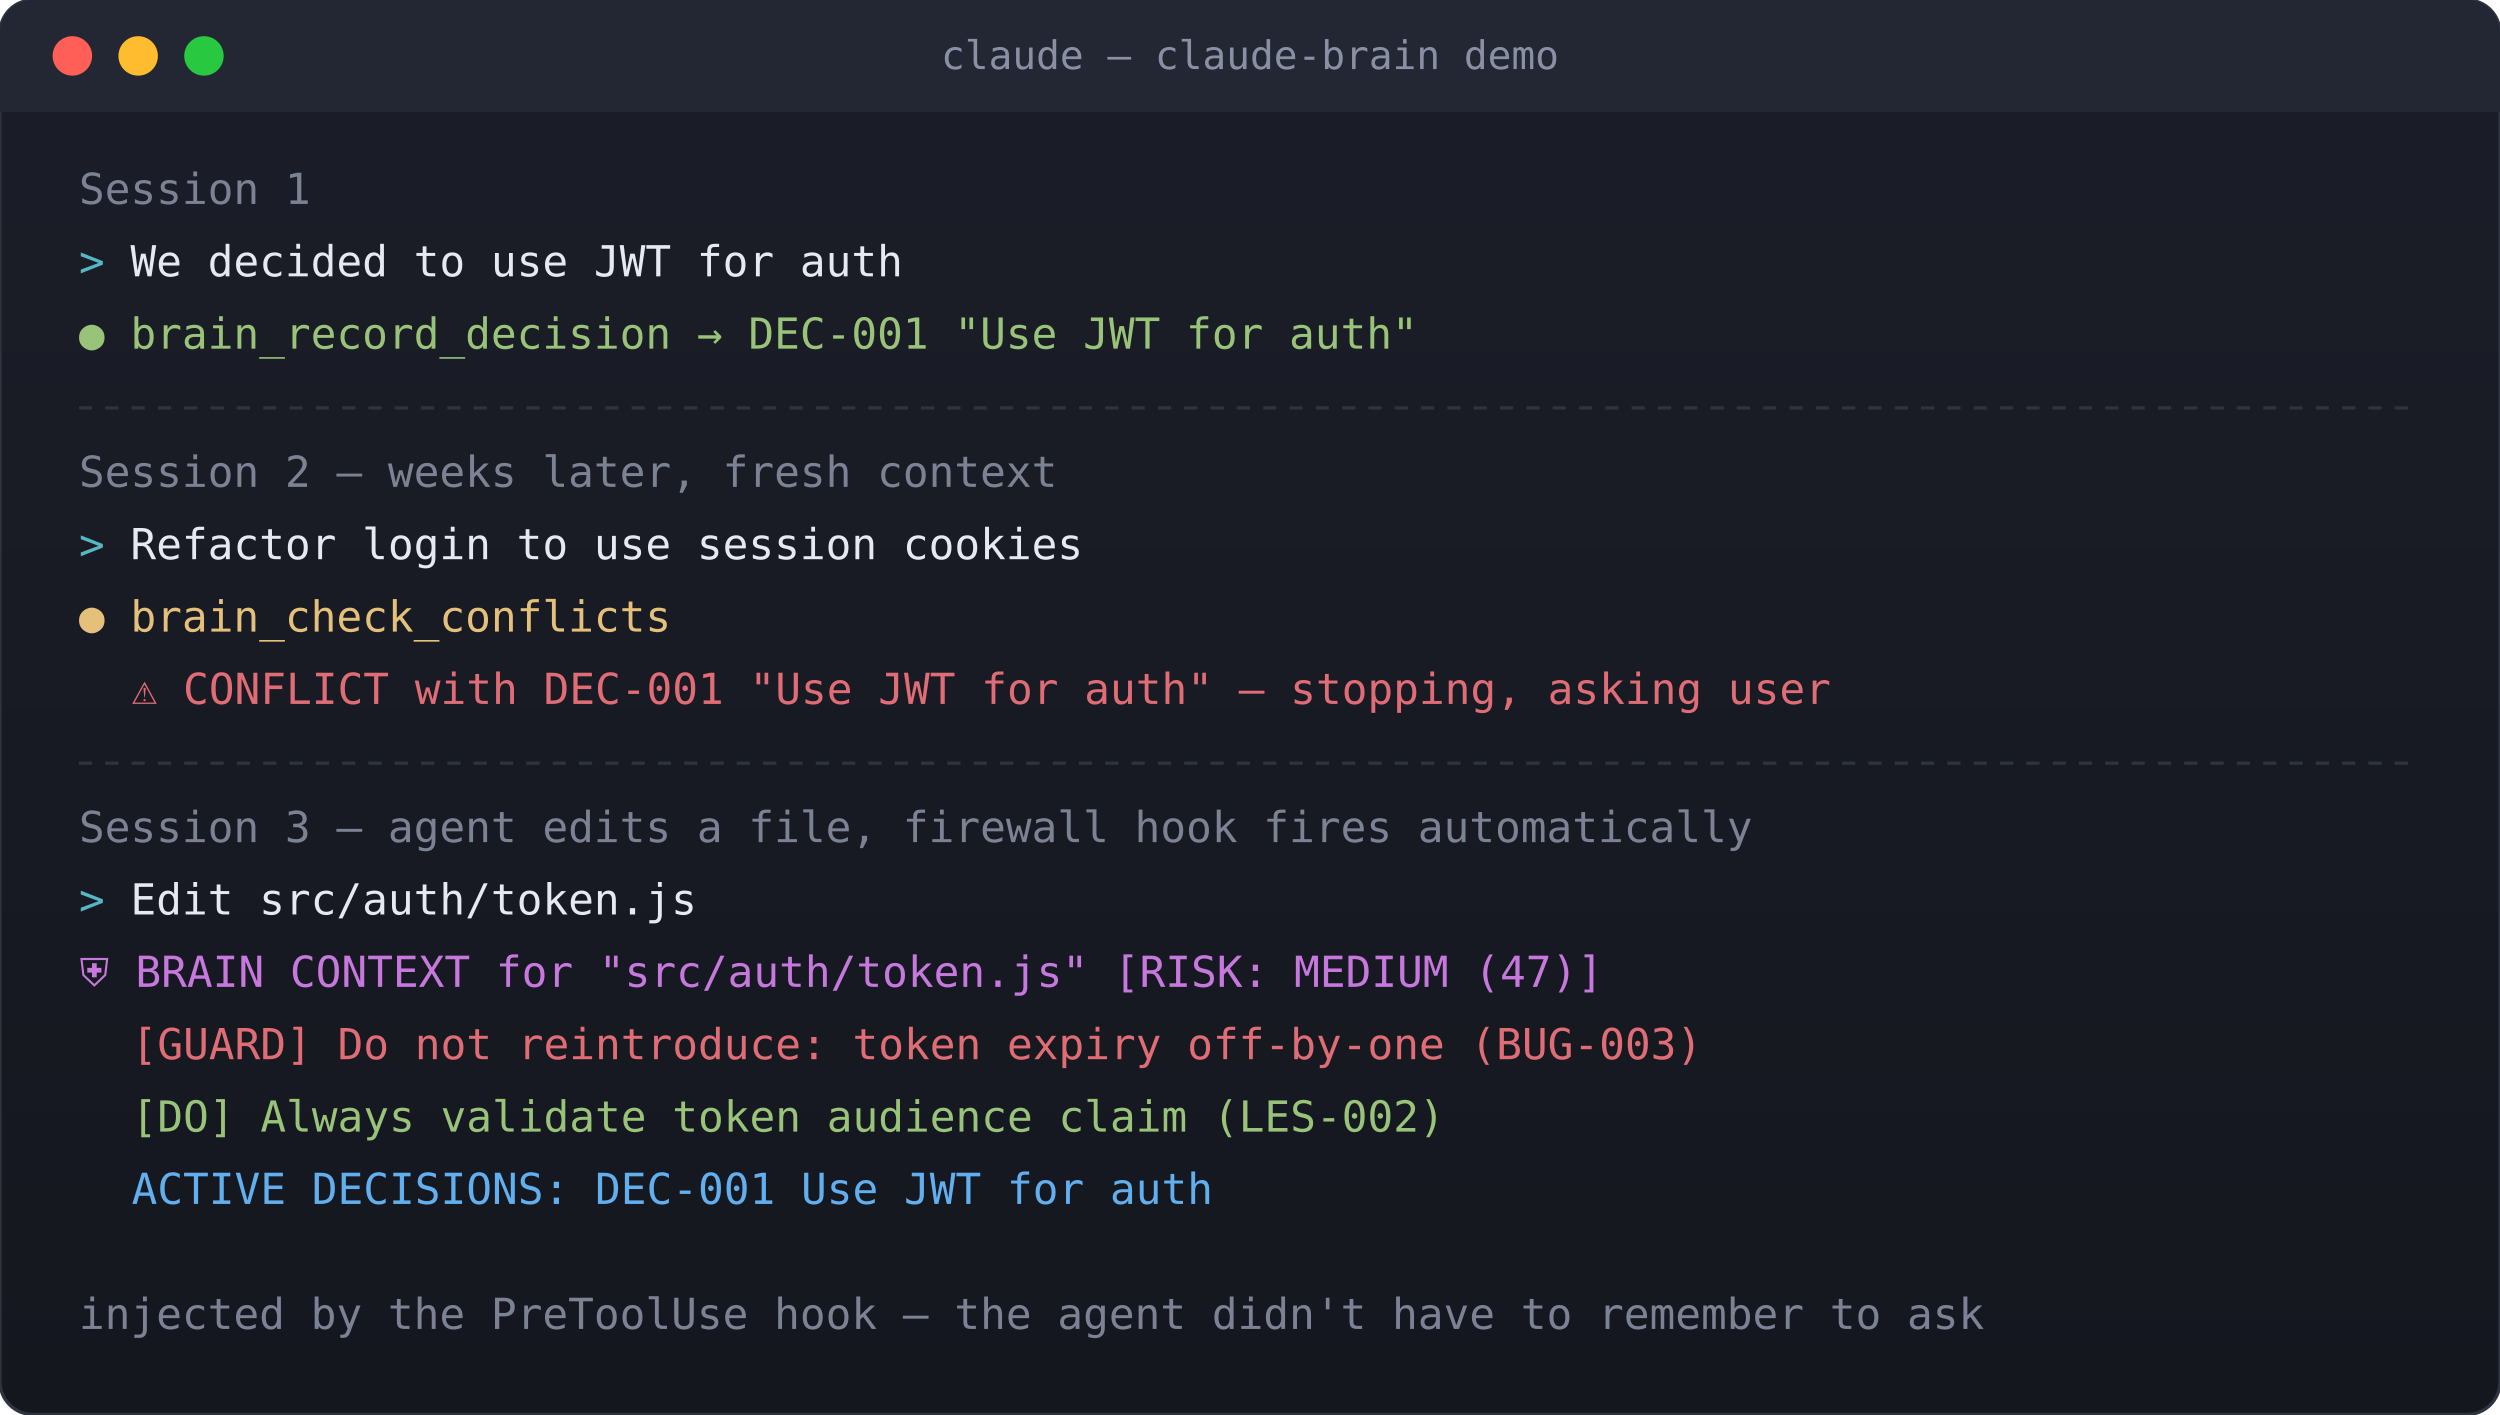
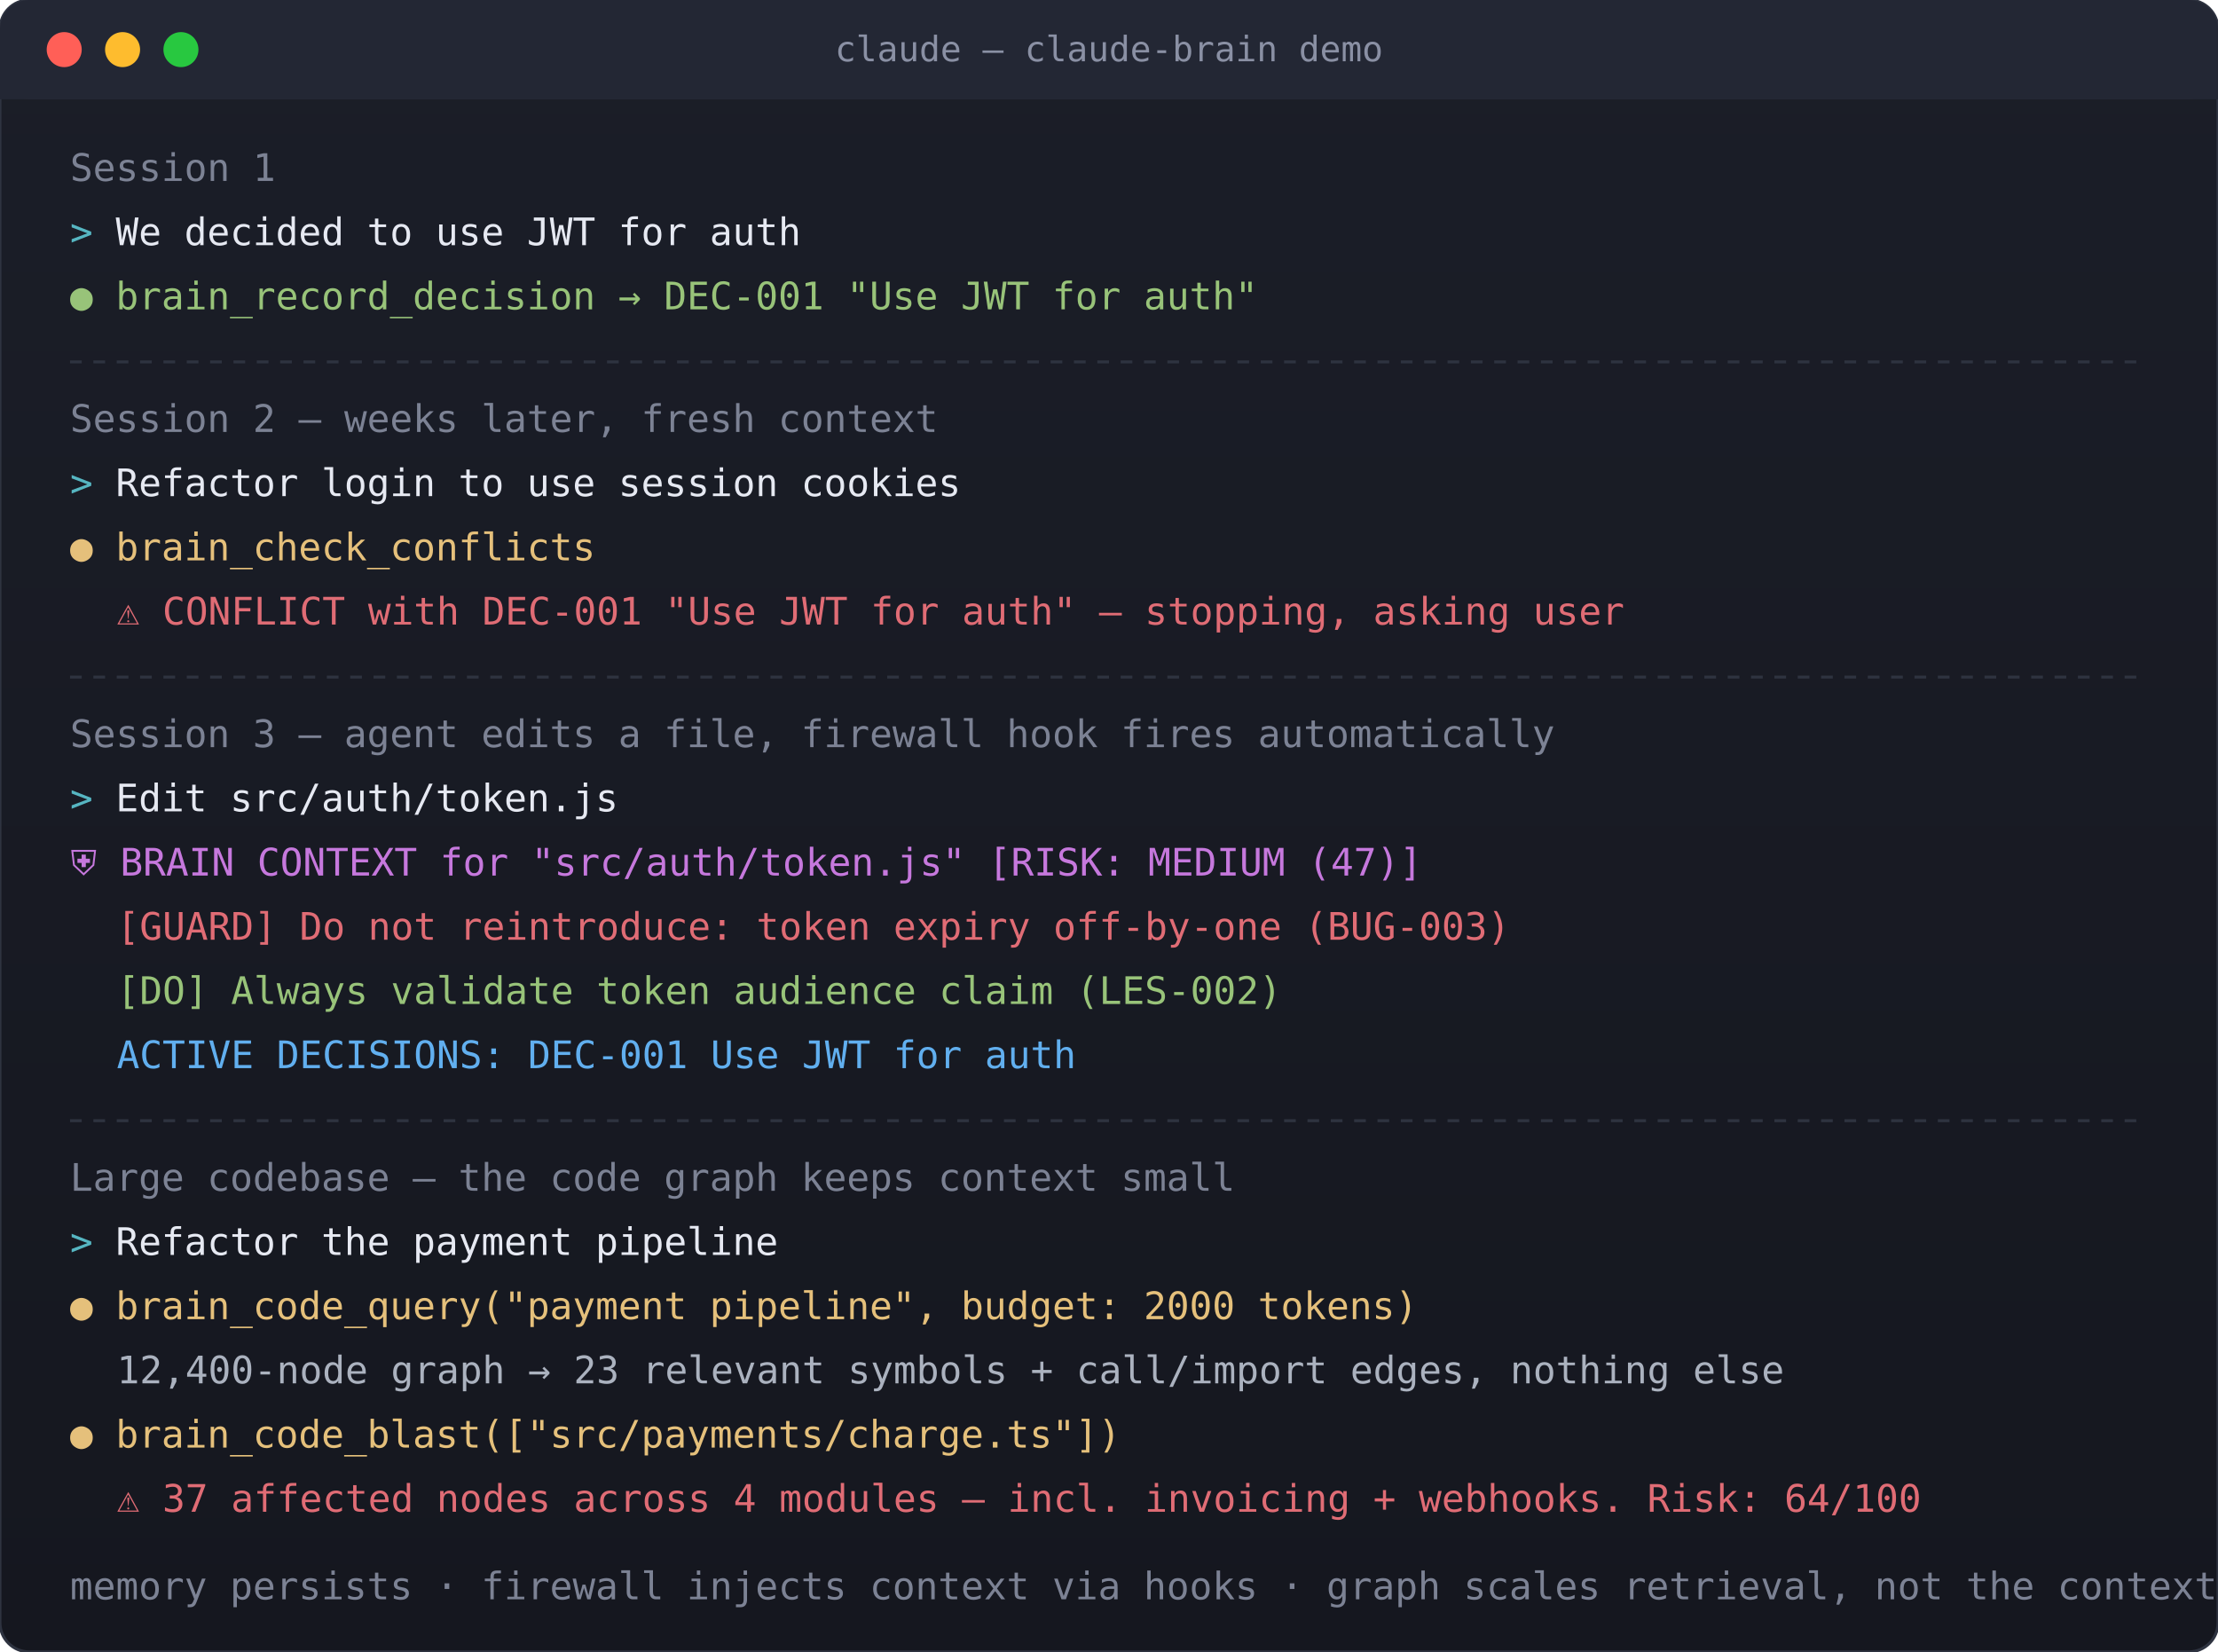
- <svg xmlns="http://www.w3.org/2000/svg" width="760" height="430" viewBox="0 0 760 430" font-family="ui-monospace, 'Cascadia Code', Consolas, monospace" font-size="13">
+ <svg xmlns="http://www.w3.org/2000/svg" width="760" height="566" viewBox="0 0 760 566" font-family="ui-monospace, 'Cascadia Code', Consolas, monospace" font-size="13">
  <defs>
    <linearGradient id="bg" x1="0" y1="0" x2="0" y2="1">
      <stop offset="0" stop-color="#1b1e28" />
      <stop offset="1" stop-color="#15171f" />
    </linearGradient>
  </defs>
-   <rect x="0" y="0" width="760" height="430" rx="10" fill="url(#bg)" stroke="#2e3340" />
+   <rect x="0" y="0" width="760" height="566" rx="10" fill="url(#bg)" stroke="#2e3340" />
  <rect x="0" y="0" width="760" height="34" rx="10" fill="#232734" />
  <rect x="0" y="20" width="760" height="14" fill="#232734" />
  <circle cx="22" cy="17" r="6" fill="#ff5f57" />
  <circle cx="42" cy="17" r="6" fill="#febc2e" />
  <circle cx="62" cy="17" r="6" fill="#28c840" />
  <text x="380" y="21" fill="#8a90a4" text-anchor="middle" font-size="12">claude — claude-brain demo</text>
  <text x="24" y="62" fill="#7c8294">Session 1</text>
  <text x="24" y="84" fill="#e6e9f2">
    <tspan fill="#56b6c2">&gt;</tspan> We decided to use JWT for auth</text>
  <text x="24" y="106" fill="#98c379">● brain_record_decision → DEC-001 "Use JWT for auth"</text>
  <line x1="24" y1="124" x2="736" y2="124" stroke="#2e3340" stroke-dasharray="4 4" />
  <text x="24" y="148" fill="#7c8294">Session 2 — weeks later, fresh context</text>
  <text x="24" y="170" fill="#e6e9f2">
    <tspan fill="#56b6c2">&gt;</tspan> Refactor login to use session cookies</text>
  <text x="24" y="192" fill="#e5c07b">● brain_check_conflicts</text>
  <text x="40" y="214" fill="#e06c75">⚠ CONFLICT with DEC-001 "Use JWT for auth" — stopping, asking user</text>
  <line x1="24" y1="232" x2="736" y2="232" stroke="#2e3340" stroke-dasharray="4 4" />
  <text x="24" y="256" fill="#7c8294">Session 3 — agent edits a file, firewall hook fires automatically</text>
  <text x="24" y="278" fill="#e6e9f2">
    <tspan fill="#56b6c2">&gt;</tspan> Edit src/auth/token.js</text>
  <text x="24" y="300" fill="#c678dd">⛨ BRAIN CONTEXT for "src/auth/token.js"  [RISK: MEDIUM (47)]</text>
  <text x="40" y="322" fill="#e06c75">[GUARD] Do not reintroduce: token expiry off-by-one (BUG-003)</text>
  <text x="40" y="344" fill="#98c379">[DO] Always validate token audience claim (LES-002)</text>
  <text x="40" y="366" fill="#61afef">ACTIVE DECISIONS: DEC-001 Use JWT for auth</text>
-   <text x="24" y="404" fill="#7c8294">injected by the PreToolUse hook — the agent didn't have to remember to ask</text>
+   <line x1="24" y1="384" x2="736" y2="384" stroke="#2e3340" stroke-dasharray="4 4" />
+   <text x="24" y="408" fill="#7c8294">Large codebase — the code graph keeps context small</text>
+   <text x="24" y="430" fill="#e6e9f2">
+     <tspan fill="#56b6c2">&gt;</tspan> Refactor the payment pipeline</text>
+   <text x="24" y="452" fill="#e5c07b">● brain_code_query("payment pipeline", budget: 2000 tokens)</text>
+   <text x="40" y="474" fill="#abb2bf">12,400-node graph → 23 relevant symbols + call/import edges, nothing else</text>
+   <text x="24" y="496" fill="#e5c07b">● brain_code_blast(["src/payments/charge.ts"])</text>
+   <text x="40" y="518" fill="#e06c75">⚠ 37 affected nodes across 4 modules — incl. invoicing + webhooks. Risk: 64/100</text>
+   <text x="24" y="548" fill="#7c8294">memory persists · firewall injects context via hooks · graph scales retrieval, not the context window</text>
</svg>
